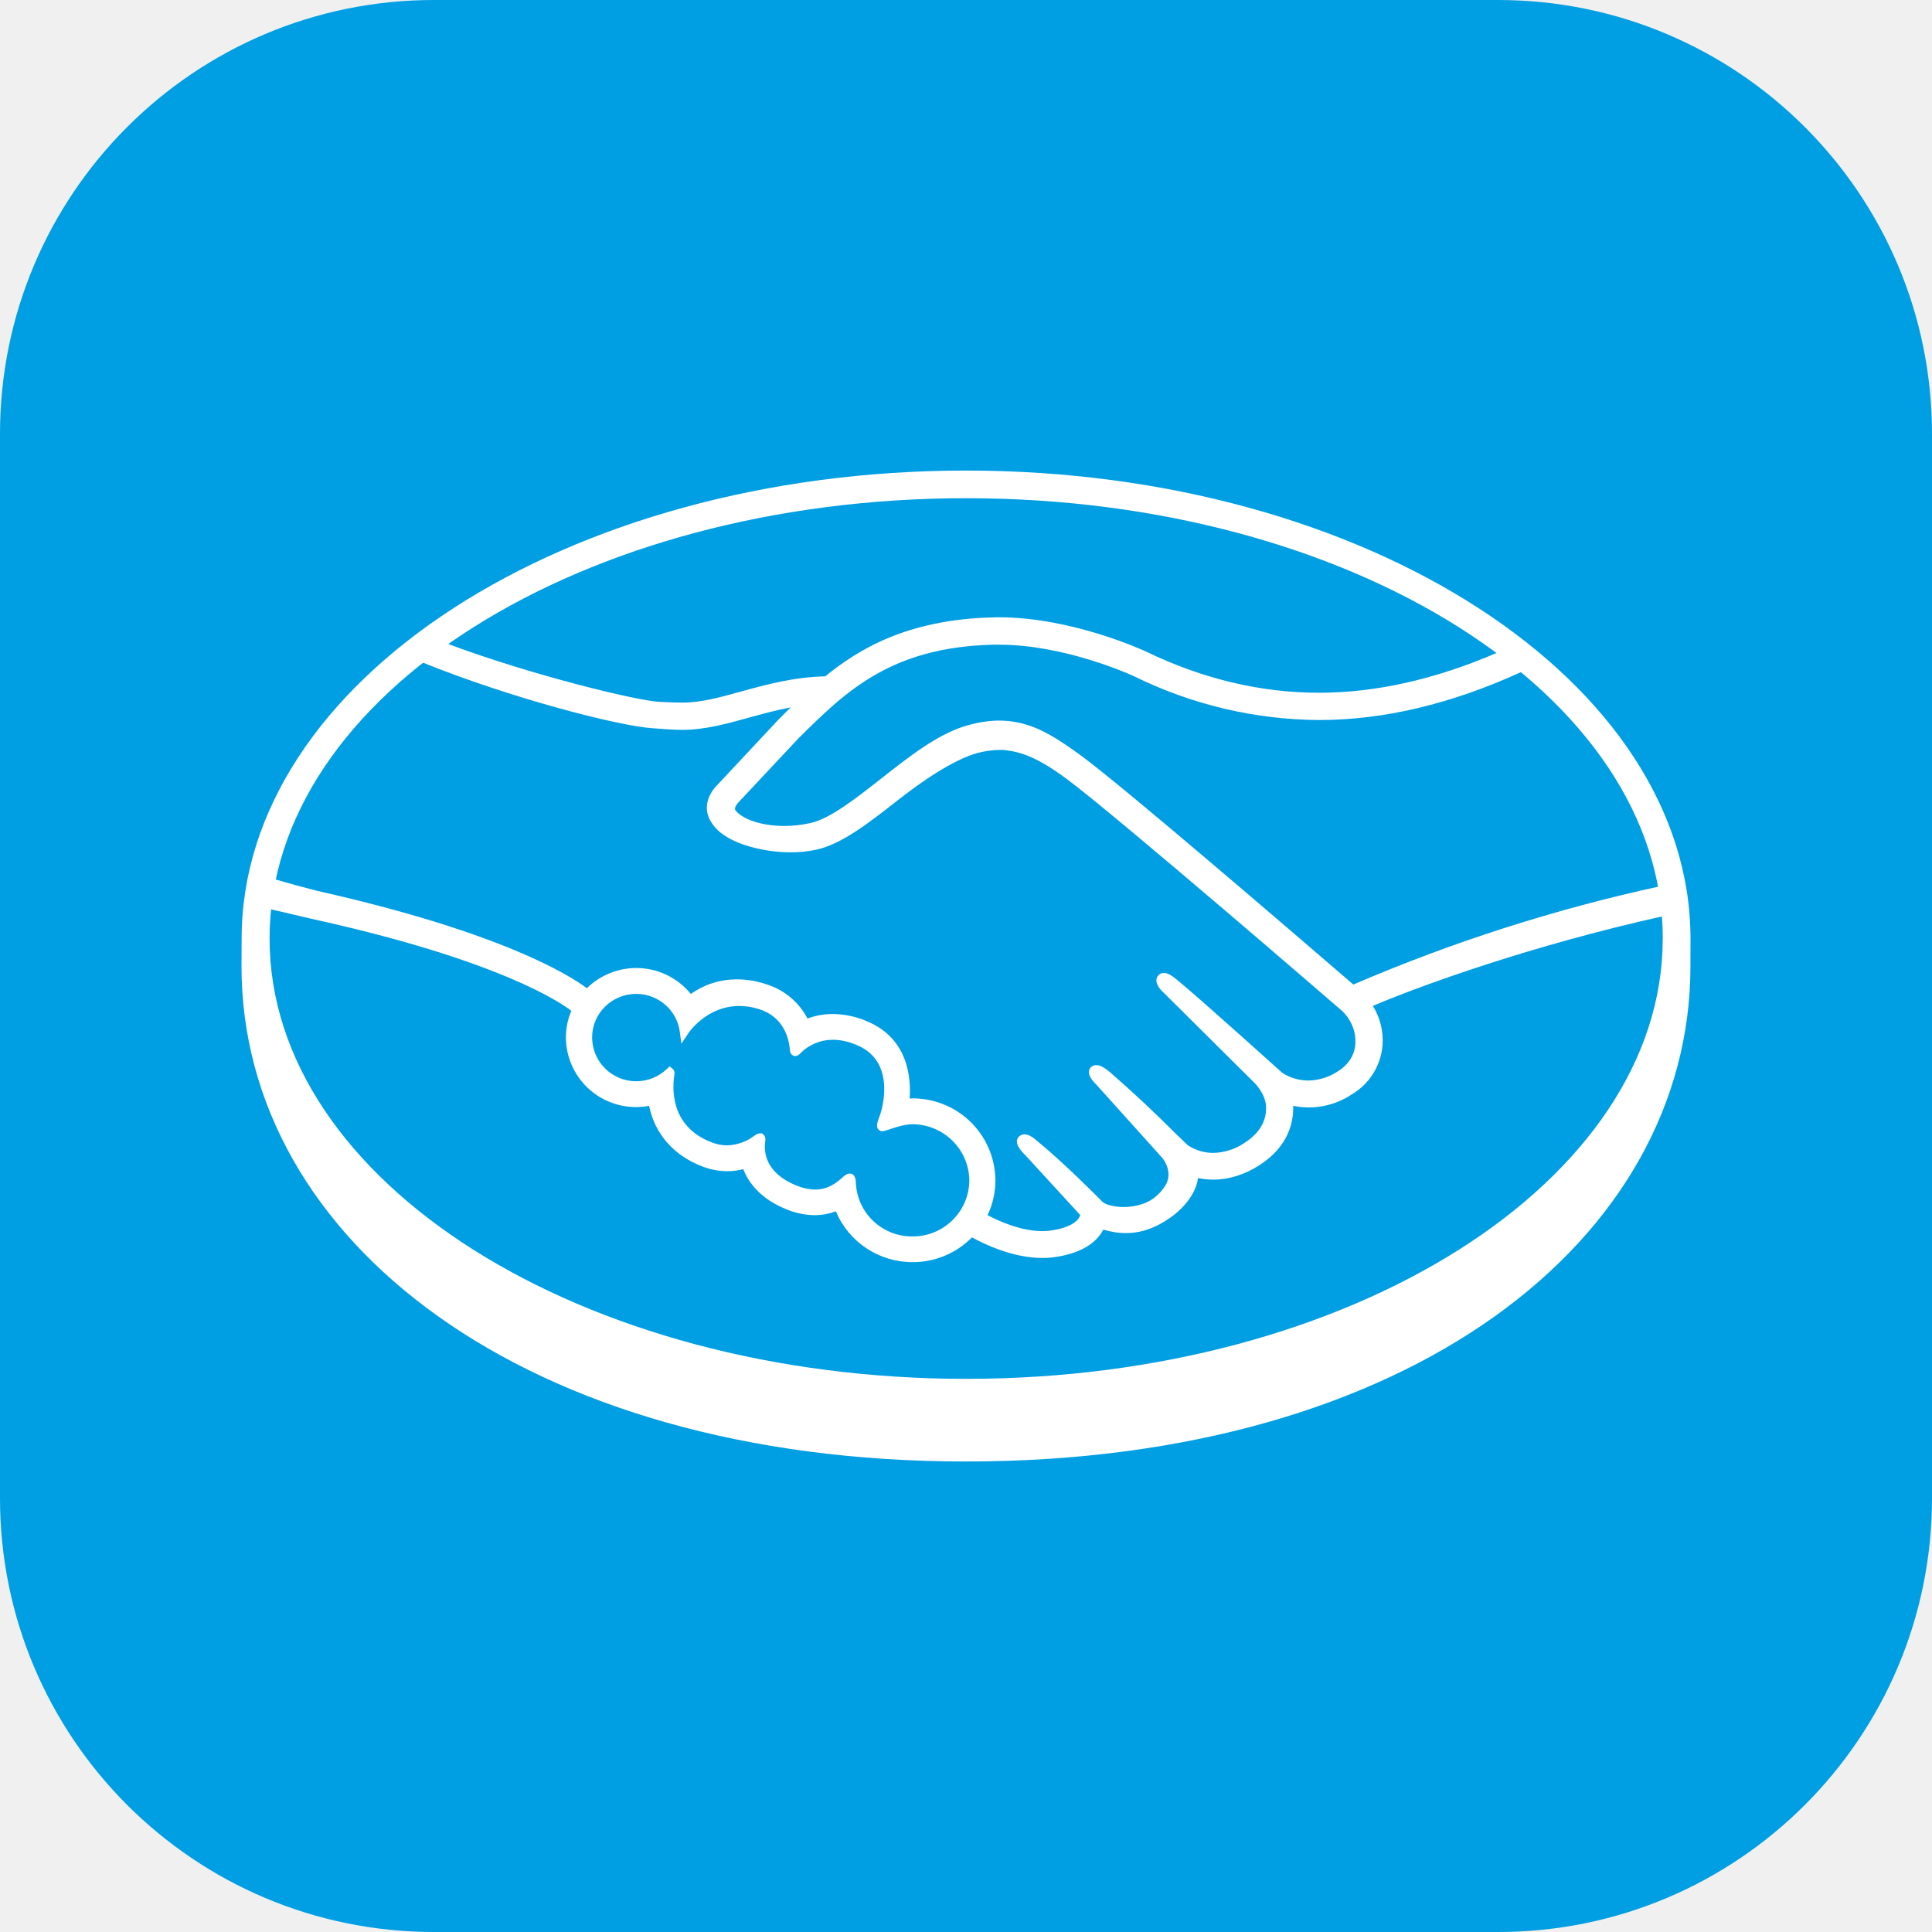
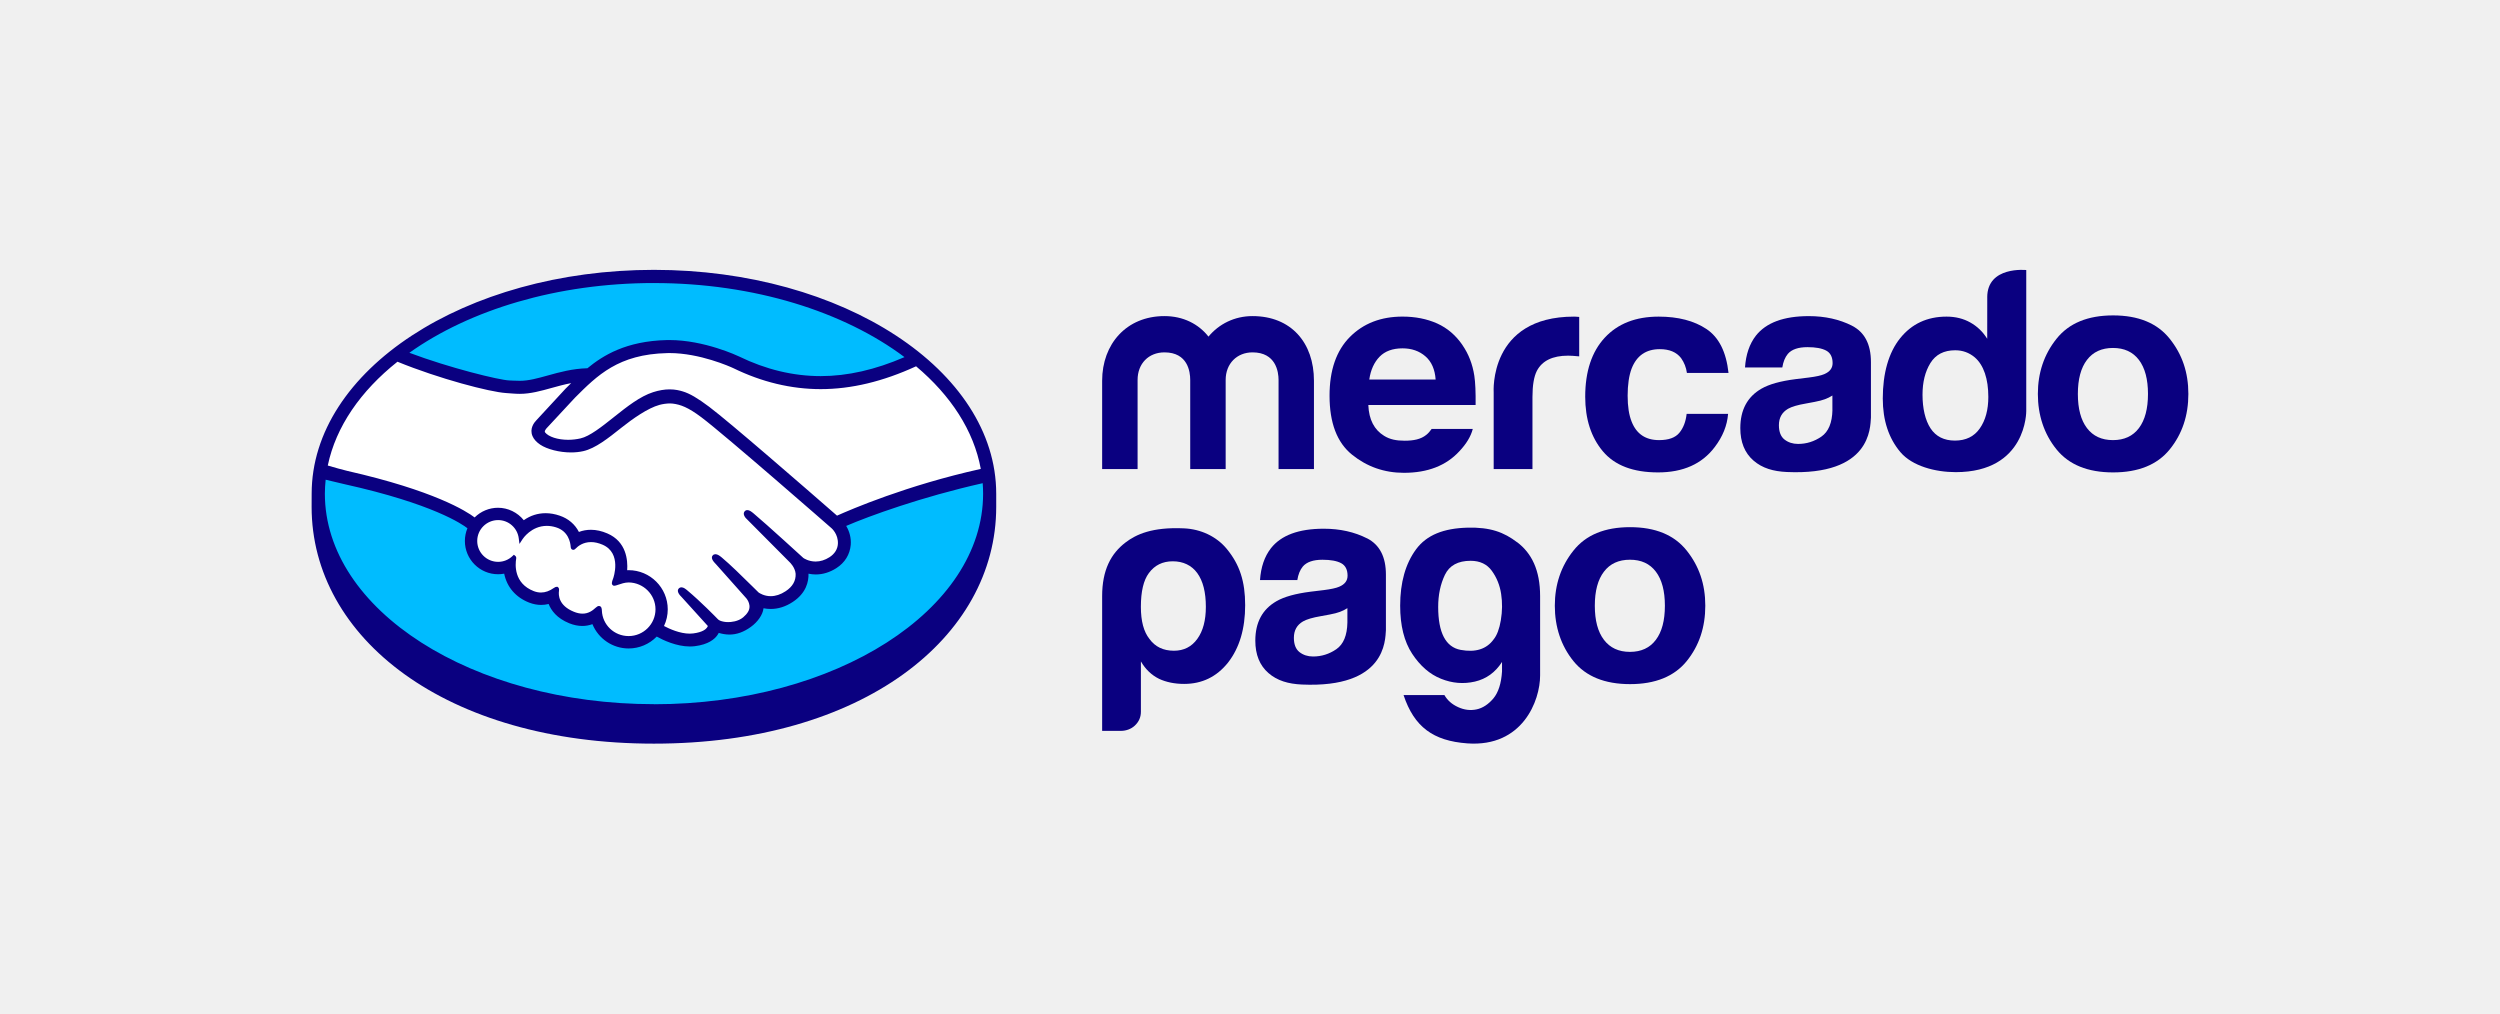
- <svg xmlns="http://www.w3.org/2000/svg" viewBox="0 0 512 512" role="img" aria-label="Mercado Pago">
-   <rect width="512" height="512" rx="115" fill="#009EE3" />
-   <svg x="64" y="64" width="384" height="384" viewBox="0 0 24 24" aria-hidden="true">
-     <path fill="#FFFFFF" d="M11.115 16.479a.93.927 0 0 1-.939-.886c-.002-.042-.006-.155-.103-.155-.04 0-.074.023-.113.059-.112.103-.254.206-.46.206a.816.814 0 0 1-.305-.066c-.535-.214-.542-.578-.521-.725.006-.038.007-.08-.02-.11l-.032-.03h-.034c-.027 0-.055.012-.093.039a.788.786 0 0 1-.454.16.7.699 0 0 1-.253-.05c-.708-.27-.65-.928-.617-1.126.005-.041-.005-.072-.03-.092l-.05-.04-.047.043a.728.726 0 0 1-.505.203.73.728 0 0 1-.732-.725c0-.4.328-.722.732-.722.364 0 .675.27.721.63l.026.195.11-.165c.01-.018.307-.46.852-.46.102 0 .21.016.316.05.434.13.508.52.519.68.008.094.075.1.09.1.037 0 .064-.024.083-.045a.746.744 0 0 1 .54-.225c.128 0 .263.03.402.09.69.293.379 1.158.374 1.167-.058.144-.061.207-.005.244l.027.013h.02c.03 0 .07-.014.134-.035.093-.032.235-.08.367-.08a.944.942 0 0 1 .94.93.936.934 0 0 1-.94.928zm7.302-4.171c-1.138-.98-3.768-3.24-4.481-3.77-.406-.302-.685-.462-.928-.533a1.559 1.554 0 0 0-.456-.07c-.182 0-.376.032-.58.095-.46.145-.918.505-1.362.854l-.023.018c-.414.324-.84.66-1.164.73a1.986 1.98 0 0 1-.43.049c-.362 0-.687-.104-.81-.258-.02-.025-.007-.066.04-.125l.008-.008 1-1.067c.783-.774 1.525-1.506 3.23-1.545h.085c1.062 0 2.12.469 2.24.524a7.03 7.03 0 0 0 3.056.724c1.076 0 2.188-.263 3.354-.795a9.135 9.11 0 0 0-.405-.317c-1.025.44-2.003.66-2.946.66-.962 0-1.925-.229-2.858-.68-.05-.022-1.22-.567-2.44-.57-.032 0-.065 0-.096.002-1.434.033-2.24.536-2.782.976-.528.013-.982.138-1.388.25-.361.1-.673.186-.979.185-.125 0-.35-.01-.37-.012-.35-.01-2.115-.437-3.518-.962-.143.1-.28.203-.415.31 1.466.593 3.25 1.053 3.812 1.089.157.01.323.027.491.027.372 0 .744-.103 1.104-.203.213-.059.446-.123.692-.17l-.196.194-1.017 1.087c-.08.08-.254.294-.14.557a.705.703 0 0 0 .268.292c.243.162.677.27 1.08.271.152 0 .297-.015.43-.044.427-.095.874-.448 1.349-.82.377-.296.913-.672 1.323-.782a1.494 1.49 0 0 1 .37-.05.611.61 0 0 1 .095.005c.27.034.533.125 1.003.472.835.62 4.531 3.815 4.566 3.846.002.002.238.203.22.537-.007.186-.11.352-.294.466a.902.9 0 0 1-.484.15.804.802 0 0 1-.428-.124c-.014-.01-1.28-1.157-1.746-1.543-.074-.06-.146-.115-.22-.115a.122.122 0 0 0-.096.045c-.073.09.01.212.105.294l1.48 1.47c.002 0 .184.17.204.395.012.244-.106.447-.35.606a.957.955 0 0 1-.526.171.766.764 0 0 1-.42-.127l-.214-.206a21.035 20.978 0 0 0-1.08-1.009c-.072-.058-.148-.112-.221-.112a.127.127 0 0 0-.094.038c-.033.037-.056.103.028.212a.698.696 0 0 0 .075.083l1.078 1.198c.01.01.222.26.024.511l-.038.048a1.18 1.178 0 0 1-.1.096c-.184.15-.43.164-.527.164a.8.798 0 0 1-.147-.012c-.106-.018-.178-.048-.212-.089l-.013-.013c-.06-.06-.602-.609-1.054-.98-.059-.05-.133-.11-.21-.11a.128.128 0 0 0-.096.042c-.09.096.044.24.1.293l.92 1.003a.204.204 0 0 1-.033.062c-.033.044-.144.155-.479.196a.91.907 0 0 1-.122.007c-.345 0-.712-.164-.902-.264a1.343 1.34 0 0 0 .13-.576 1.368 1.365 0 0 0-1.42-1.357c.024-.342-.025-.99-.697-1.274a1.455 1.452 0 0 0-.575-.125c-.146 0-.287.025-.42.075a1.153 1.15 0 0 0-.671-.564 1.52 1.515 0 0 0-.494-.085c-.28 0-.537.08-.767.242a1.168 1.165 0 0 0-.903-.43 1.173 1.17 0 0 0-.82.335c-.287-.217-1.425-.93-4.467-1.613a17.39 17.344 0 0 1-.692-.189 4.822 4.82 0 0 0-.077.494l.67.157c3.108.682 4.136 1.391 4.309 1.525a1.145 1.142 0 0 0-.09.442 1.16 1.158 0 0 0 1.378 1.132c.096.467.406.821.879 1.003a1.165 1.162 0 0 0 .415.08c.09 0 .179-.012.266-.034.086.22.282.493.722.668a1.233 1.23 0 0 0 .457.094c.122 0 .241-.022.355-.063a1.373 1.37 0 0 0 1.269.841c.37.002.726-.147.985-.41.221.121.688.341 1.163.341.06 0 .118-.002.175-.01.47-.059.689-.24.789-.382a.571.57 0 0 0 .048-.078c.11.032.234.058.373.058.255 0 .501-.086.75-.265.244-.174.418-.424.444-.637v-.01c.083.017.167.026.251.026.265 0 .527-.082.773-.242.48-.31.562-.715.554-.98a1.28 1.279 0 0 0 .978-.194 1.04 1.04 0 0 0 .502-.808 1.088 1.085 0 0 0-.16-.653c.804-.342 2.636-1.003 4.795-1.483a4.734 4.721 0 0 0-.067-.492 27.742 27.667 0 0 0-5.049 1.62zm5.123-.763c0 4.027-5.166 7.293-11.537 7.293-6.372 0-11.538-3.266-11.538-7.293 0-4.028 5.165-7.293 11.539-7.293 6.371 0 11.537 3.265 11.537 7.293zm.46.004c0-4.272-5.374-7.755-12-7.755S.002 7.277.002 11.55L0 12.004c0 4.533 4.695 8.203 11.999 8.203 7.347 0 12-3.67 12-8.204z" />
-   </svg>
+ <svg xmlns="http://www.w3.org/2000/svg" id="logos" viewBox="0 0 1048.82 425.2">
+   <defs>
+     <style>
+       .cls-1 {
+         fill: #0a0080;
+       }
+ 
+       .cls-1, .cls-2, .cls-3 {
+         stroke-width: 0px;
+       }
+ 
+       .cls-2 {
+         fill: #fff;
+       }
+ 
+       .cls-3 {
+         fill: #00bcff;
+       }
+     </style>
+   </defs>
+   <path class="cls-3" d="m274.38,116.94c-77.83,0-140.91,40.36-140.91,90.15s63.09,94.05,140.91,94.05,140.91-44.27,140.91-94.05-63.09-90.15-140.91-90.15Z" />
+   <path class="cls-2" d="m228.53,179.22c-.07.14-1.45,1.56-.55,2.71,2.18,2.78,8.91,4.38,15.72,2.85,4.05-.91,9.25-5.04,14.28-9.03,5.45-4.33,10.86-8.67,16.3-10.39,5.76-1.83,9.45-1.05,11.89-.31,2.67.8,5.82,2.56,10.84,6.32,9.45,7.1,47.43,40.26,54,45.99,5.28-2.39,30.47-12.56,62.39-19.6-2.78-17.02-13.01-33.25-28.72-45.99-21.89,9.19-50.42,14.7-76.58,1.93-.13-.05-14.29-6.75-28.25-6.42-20.75.48-29.74,9.46-39.25,18.97l-12.05,12.99Z" />
+   <path class="cls-2" d="m349.44,220.97c-.45-.4-44.67-39.09-54.69-46.62-5.8-4.35-9.02-5.46-12.41-5.89-1.76-.23-4.2.1-5.9.57-4.66,1.27-10.75,5.34-16.16,9.63-5.6,4.46-10.88,8.66-15.79,9.76-6.26,1.4-13.91-.25-17.4-2.61-1.41-.95-2.41-2.05-2.89-3.16-1.29-2.99,1.09-5.38,1.48-5.78l12.2-13.2c1.42-1.41,2.85-2.83,4.31-4.23-3.94.51-7.58,1.52-11.12,2.5-4.42,1.24-8.68,2.42-12.98,2.42-1.8,0-11.42-1.58-13.25-2.07-11.05-3.02-23.56-5.97-38.04-12.73-17.35,12.91-28.65,28.77-32,46.56,2.49.66,9.02,2.15,10.71,2.52,39.26,8.73,51.49,17.72,53.71,19.6,2.4-2.67,5.87-4.36,9.73-4.36,4.35,0,8.26,2.19,10.64,5.56,2.25-1.78,5.35-3.3,9.36-3.29,1.82,0,3.71.34,5.62.98,4.43,1.52,6.72,4.47,7.9,7.14,1.48-.67,3.31-1.17,5.46-1.16,2.12,0,4.32.48,6.53,1.44,7.24,3.11,8.36,10.22,7.71,15.58.52-.06,1.04-.08,1.56-.08,8.58,0,15.56,6.98,15.56,15.57,0,2.66-.68,5.16-1.86,7.35,2.34,1.31,8.29,4.28,13.52,3.62,4.17-.53,5.76-1.95,6.32-2.76.39-.55.8-1.2.42-1.66l-11.08-12.3s-1.82-1.73-1.22-2.39c.62-.68,1.75.3,2.55.96,5.64,4.71,12.52,11.81,12.52,11.81.12.08.57.98,3.12,1.43,2.19.39,6.07.17,8.76-2.04.67-.56,1.35-1.25,1.93-1.97-.05.04-.09.08-.13.1,2.84-3.63-.32-7.29-.32-7.29l-12.93-14.52s-1.85-1.71-1.22-2.4c.56-.6,1.75.3,2.56.98,4.09,3.42,9.88,9.23,15.42,14.66,1.09.79,5.96,3.8,12.41-.43,3.92-2.57,4.7-5.73,4.59-8.1-.27-3.15-2.73-5.4-2.73-5.4l-17.66-17.76s-1.87-1.59-1.21-2.4c.54-.68,1.75.3,2.55.96,5.62,4.71,20.86,18.68,20.86,18.68.22.15,5.48,3.9,11.99-.24,2.33-1.49,3.81-3.73,3.94-6.34.22-4.52-2.96-7.2-2.96-7.2Z" />
+   <path class="cls-2" d="m263.76,243.48c-2.74-.03-5.74,1.6-6.13,1.36-.22-.14.17-1.24.42-1.88.27-.63,3.87-11.48-4.92-15.25-6.73-2.89-10.85.36-12.26,1.83-.37.38-.54.35-.58-.13-.14-1.96-1.01-7.24-6.82-9.02-8.3-2.54-13.64,3.25-14.99,5.35-.61-4.73-4.61-8.4-9.5-8.41-5.32,0-9.64,4.3-9.65,9.63,0,5.32,4.31,9.64,9.64,9.64,2.59,0,4.93-1.03,6.66-2.69.06.05.08.14.05.32-.41,2.39-1.15,11.04,7.92,14.57,3.64,1.41,6.73.36,9.29-1.43.76-.54.89-.31.78.41-.33,2.23.09,6.99,6.77,9.7,5.08,2.07,8.09-.04,10.07-1.87.86-.78,1.09-.65,1.14.56.24,6.44,5.59,11.56,12.09,11.57,6.7,0,12.13-5.41,12.13-12.1,0-6.7-5.42-12.06-12.12-12.13Z" />
+   <path class="cls-1" d="m274.35,113.21c-79.31,0-143.6,42.18-143.6,93.92,0,1.34-.02,5.03-.02,5.5,0,54.9,56.19,99.35,143.6,99.35s143.61-44.45,143.61-99.34v-5.51c0-51.74-64.29-93.92-143.59-93.92Zm137.12,83.51c-31.21,6.94-54.49,17.01-60.32,19.61-13.62-11.89-45.1-39.26-53.63-45.66-4.87-3.67-8.2-5.6-11.12-6.47-1.31-.4-3.12-.85-5.45-.85-2.17,0-4.5.39-6.93,1.17-5.51,1.75-11,6.11-16.31,10.33l-.27.22c-4.95,3.93-10.06,8-13.93,8.86-1.69.38-3.43.58-5.16.58-4.34,0-8.23-1.26-9.69-3.12-.24-.31-.08-.81.48-1.52l.07-.1,11.99-12.91c9.39-9.39,18.25-18.25,38.66-18.72.34-.01.68-.02,1.02-.02,12.7.01,25.4,5.69,26.83,6.36,11.91,5.81,24.21,8.76,36.56,8.77,12.85,0,26.11-3.17,40.05-9.58,14.56,12.24,24.21,26.99,27.15,43.06Zm-137.1-77.97c42.1,0,79.76,12.07,105.09,31.07-12.24,5.3-23.91,7.97-35.17,7.97-11.52-.01-23.03-2.78-34.21-8.23-.59-.28-14.61-6.89-29.2-6.9-.38,0-.77,0-1.15.01-17.14.4-26.8,6.49-33.29,11.82-6.31.16-11.76,1.68-16.61,3.03-4.33,1.2-8.06,2.24-11.7,2.24-1.5,0-4.2-.14-4.44-.15-4.18-.13-25.18-5.28-41.95-11.61,25.27-17.96,61.89-29.26,102.64-29.26Zm-107.61,33.01c17.51,7.16,38.76,12.7,45.48,13.13,1.87.12,3.87.34,5.87.34,4.46,0,8.91-1.25,13.21-2.45,2.54-.71,5.35-1.49,8.3-2.05-.79.77-1.58,1.56-2.37,2.35l-12.17,13.17c-.96.97-3.04,3.55-1.67,6.73.54,1.28,1.65,2.51,3.2,3.55,2.9,1.95,8.1,3.28,12.92,3.28,1.83,0,3.57-.18,5.15-.54,5.11-1.14,10.46-5.41,16.13-9.92,4.52-3.59,10.94-8.15,15.86-9.49,1.38-.37,3.06-.61,4.42-.61.41,0,.79.02,1.14.07,3.24.41,6.38,1.51,11.99,5.72,10,7.51,54.22,46.2,54.65,46.58.03.02,2.85,2.46,2.65,6.5-.11,2.26-1.36,4.26-3.54,5.65-1.89,1.2-3.83,1.81-5.8,1.81-2.96,0-4.99-1.39-5.13-1.48-.16-.13-15.31-14.03-20.89-18.7-.89-.74-1.75-1.4-2.62-1.4-.47,0-.88.2-1.16.55-.88,1.08.1,2.58,1.26,3.56l17.7,17.8s2.21,2.06,2.45,4.79c.14,2.95-1.27,5.42-4.2,7.34-2.09,1.38-4.2,2.07-6.27,2.07-2.72,0-4.63-1.24-5.05-1.53l-2.54-2.5c-4.64-4.57-9.43-9.29-12.94-12.21-.86-.71-1.77-1.37-2.64-1.37-.43,0-.82.16-1.12.48-.4.44-.68,1.24.32,2.57.4.55.89,1,.89,1l12.91,14.51c.1.13,2.66,3.17.29,6.19l-.46.58c-.39.42-.8.82-1.2,1.16-2.2,1.81-5.14,2-6.31,2-.63,0-1.22-.05-1.75-.15-1.27-.23-2.13-.58-2.55-1.07l-.16-.16c-.7-.73-7.21-7.38-12.6-11.87-.71-.6-1.6-1.34-2.51-1.34-.45,0-.85.18-1.17.52-1.06,1.17.54,2.91,1.22,3.55l11.01,12.15c-.01.11-.15.36-.41.74-.4.55-1.73,1.88-5.73,2.38-.48.06-.98.09-1.46.09-4.12,0-8.52-2-10.79-3.2,1.03-2.18,1.57-4.58,1.57-6.98,0-9.07-7.36-16.44-16.43-16.45-.19,0-.4,0-.59.01.29-4.14-.29-11.98-8.34-15.43-2.32-1-4.63-1.52-6.87-1.52-1.76,0-3.45.3-5.04.91-1.67-3.24-4.44-5.6-8.04-6.83-2-.69-3.98-1.04-5.9-1.04-3.35,0-6.44.99-9.19,2.94-2.64-3.28-6.62-5.22-10.81-5.22-3.67,0-7.2,1.47-9.81,4.06-3.43-2.62-17.03-11.26-53.44-19.53-1.74-.39-5.69-1.52-8.17-2.25,3.41-16.34,13.8-31.27,29.2-43.52Zm67.54,94.78l-.39-.35h-.4c-.32,0-.66.13-1.11.45-1.86,1.31-3.63,1.94-5.44,1.94-1,0-2.02-.2-3.04-.59-8.44-3.29-7.78-11.25-7.36-13.65.06-.49-.06-.86-.37-1.12l-.6-.49-.56.53c-1.65,1.59-3.8,2.45-6.06,2.45-4.83,0-8.77-3.93-8.76-8.77,0-4.83,3.94-8.76,8.78-8.75,4.37,0,8.09,3.28,8.64,7.65l.3,2.35,1.29-1.99c.14-.23,3.69-5.59,10.2-5.58,1.24,0,2.52.2,3.81.6,5.19,1.58,6.07,6.29,6.2,8.25.09,1.14.91,1.2,1.06,1.2.45,0,.78-.28,1.01-.53.98-1.02,3.11-2.72,6.45-2.72,1.53,0,3.15.37,4.83,1.09,8.25,3.54,4.51,14.02,4.47,14.13-.71,1.74-.74,2.5-.07,2.95l.32.15h.24c.37,0,.83-.16,1.6-.42,1.12-.39,2.81-.97,4.4-.97h0c6.21.07,11.26,5.13,11.26,11.26,0,6.2-5.06,11.24-11.27,11.24-6.07,0-11.01-4.73-11.23-10.74-.02-.52-.07-1.88-1.23-1.88-.47,0-.89.29-1.36.72-1.34,1.24-3.04,2.49-5.52,2.49-1.13,0-2.35-.26-3.64-.79-6.41-2.6-6.5-7-6.24-8.77.07-.47.09-.96-.23-1.35Zm40.07,48.88c-76.26,0-138.08-39.55-138.08-88.33,0-1.96.14-3.91.33-5.84.61.15,6.67,1.59,7.92,1.88,37.19,8.26,49.48,16.85,51.56,18.48-.7,1.69-1.07,3.51-1.07,5.35,0,7.69,6.25,13.95,13.93,13.95.86,0,1.72-.08,2.56-.24,1.16,5.66,4.86,9.95,10.51,12.15,1.65.63,3.32.96,4.97.96,1.06,0,2.13-.13,3.17-.39,1.05,2.65,3.39,5.96,8.65,8.09,1.84.74,3.68,1.13,5.47,1.13,1.46,0,2.89-.26,4.25-.76,2.52,6.13,8.51,10.2,15.19,10.2,4.43,0,8.68-1.8,11.78-4.99,2.65,1.48,8.25,4.15,13.91,4.16.73,0,1.41-.05,2.11-.13,5.62-.71,8.23-2.91,9.43-4.62.22-.3.41-.62.58-.95,1.32.38,2.78.69,4.46.7,3.07,0,6.01-1.05,8.99-3.21,2.93-2.11,5.01-5.14,5.31-7.72,0-.03,0-.07.01-.11.99.2,2,.3,3.01.3,3.16,0,6.27-.98,9.24-2.93,5.73-3.75,6.72-8.66,6.63-11.87,1.01.21,2.03.32,3.05.32,2.96,0,5.88-.89,8.65-2.66,3.55-2.27,5.69-5.75,6.02-9.79.21-2.75-.47-5.53-1.91-7.91,9.58-4.13,31.48-12.12,57.27-17.93.11,1.46.17,2.93.17,4.41,0,48.78-61.82,88.33-138.07,88.33Z" />
+   <g>
+     <path class="cls-1" d="m910.26,142.12c-5.21-6.54-13.13-9.8-23.75-9.8s-18.53,3.27-23.74,9.8c-5.22,6.53-7.83,14.25-7.83,23.16s2.61,16.81,7.83,23.26c5.21,6.43,13.13,9.65,23.74,9.65s18.54-3.22,23.75-9.65c5.22-6.45,7.82-14.19,7.82-23.26s-2.6-16.63-7.82-23.16Zm-12.92,37.48c-2.53,3.35-6.15,5.04-10.89,5.04s-8.36-1.69-10.91-5.04c-2.55-3.35-3.82-8.13-3.82-14.32s1.27-10.95,3.82-14.29c2.55-3.34,6.19-5.01,10.91-5.01s8.35,1.67,10.89,5.01c2.53,3.34,3.8,8.11,3.8,14.29s-1.27,10.97-3.8,14.32Z" />
+     <path class="cls-1" d="m776.98,136.65c-5.29-2.68-11.34-4.03-18.15-4.03-10.47,0-17.86,2.73-22.17,8.18-2.71,3.49-4.22,7.95-4.58,13.37h15.65c.38-2.4,1.15-4.29,2.31-5.69,1.61-1.89,4.36-2.84,8.23-2.84,3.46,0,6.08.48,7.88,1.45,1.78.96,2.68,2.72,2.68,5.26,0,2.09-1.16,3.61-3.49,4.61-1.3.57-3.46,1.04-6.48,1.42l-5.55.68c-6.3.8-11.08,2.13-14.32,3.99-5.92,3.41-8.88,8.93-8.88,16.55,0,5.87,1.83,10.41,5.52,13.61,3.67,3.21,8.34,4.55,13.98,4.81,35.37,1.59,34.98-18.64,35.3-22.84v-23.27c0-7.47-2.65-12.55-7.93-15.25Zm-8.22,35.32c-.11,5.42-1.66,9.15-4.64,11.2-2.99,2.05-6.24,3.07-9.78,3.07-2.24,0-4.14-.63-5.7-1.85-1.56-1.23-2.34-3.24-2.34-6.01,0-3.1,1.28-5.39,3.83-6.88,1.51-.87,3.99-1.61,7.45-2.2l3.69-.69c1.84-.35,3.28-.73,4.34-1.13,1.07-.38,2.1-.9,3.13-1.55v6.03Z" />
+     <path class="cls-1" d="m696.32,146.48c4.05,0,7.01,1.25,8.94,3.75,1.31,1.84,2.13,3.93,2.45,6.24h17.45c-.95-8.81-4.03-14.95-9.24-18.43-5.22-3.47-11.9-5.21-20.07-5.21-9.61,0-17.15,2.95-22.61,8.84-5.46,5.9-8.2,14.15-8.2,24.75,0,9.38,2.47,17.04,7.42,22.93,4.95,5.89,12.66,8.84,23.14,8.84s18.42-3.53,23.76-10.61c3.35-4.38,5.23-9.03,5.62-13.94h-17.39c-.36,3.25-1.37,5.9-3.06,7.94-1.67,2.03-4.5,3.06-8.5,3.06-5.63,0-9.47-2.57-11.5-7.72-1.12-2.75-1.69-6.38-1.69-10.91s.57-8.54,1.69-11.43c2.12-5.39,6.05-8.1,11.79-8.1Z" />
+     <path class="cls-1" d="m660.36,132.83c-35.85,0-33.72,31.73-33.72,31.73v32.24h16.27v-30.23c0-4.96.63-8.62,1.86-11.01,2.23-4.23,6.6-6.35,13.1-6.35.49,0,1.13.03,1.92.07.79.04,1.69.11,2.73.23v-16.55c-.72-.05-1.19-.07-1.39-.1-.21-.02-.46-.03-.77-.03Z" />
+     <path class="cls-1" d="m613.6,144.85c-2.81-4.16-6.38-7.21-10.68-9.15-4.31-1.92-9.15-2.88-14.52-2.88-9.06,0-16.42,2.85-22.1,8.56-5.67,5.72-8.52,13.92-8.52,24.63,0,11.43,3.15,19.67,9.44,24.74,6.28,5.06,13.54,7.61,21.76,7.61,9.96,0,17.71-3.01,23.24-9.02,2.99-3.16,4.86-6.29,5.65-9.38h-17.26c-.68.98-1.41,1.81-2.22,2.46-2.3,1.89-5.42,2.47-9.09,2.47-3.47,0-6.2-.52-8.66-2.07-4.06-2.5-6.35-6.72-6.59-12.91h45.01c.06-5.34-.11-9.43-.54-12.27-.74-4.84-2.4-9.1-4.92-12.77Zm-39.15,14.38c.58-4.02,2.03-7.2,4.3-9.56,2.29-2.35,5.5-3.53,9.65-3.53,3.81,0,7.01,1.11,9.59,3.34,2.57,2.22,4,5.48,4.3,9.75h-27.83Z" />
+     <path class="cls-1" d="m525.46,132.61c-7.55,0-14.08,3.31-18.47,8.61-4.17-5.3-10.59-8.61-18.48-8.61-15.89,0-26.13,11.67-26.13,27.12v37.06h14.87v-37.41c0-6.83,4.62-11.55,11.27-11.55,9.8,0,10.81,8.13,10.81,11.55v37.41h14.87v-37.41c0-6.83,4.73-11.55,11.26-11.55,9.8,0,10.93,8.13,10.93,11.55v37.41h14.85v-37.06c0-15.93-9.56-27.12-25.79-27.12Z" />
+     <path class="cls-1" d="m833.71,124.7l-.02,17.43c-1.81-2.92-4.17-5.2-7.08-6.83-2.9-1.64-6.23-2.47-9.98-2.47-8.13,0-14.6,3.03-19.46,9.06-4.86,6.05-7.29,14.77-7.29,25.31,0,9.15,2.47,16.65,7.4,22.49,4.93,5.83,14.6,8.39,23.19,8.39,29.95,0,29.6-25.68,29.6-25.68v-59.11s-16.37-1.75-16.37,11.41Zm-3.13,55.04c-2.37,3.4-5.86,5.1-10.43,5.1s-7.98-1.72-10.23-5.13c-2.25-3.43-3.37-8.41-3.37-14.11,0-5.3,1.1-9.72,3.31-13.29,2.21-3.57,5.67-5.36,10.4-5.36,3.1,0,5.82.98,8.17,2.94,3.81,3.25,5.73,9.09,5.73,16.64,0,5.4-1.2,9.81-3.58,13.21Z" />
+   </g>
+   <path class="cls-1" d="m496.75,221.66c-13.4-.63-20.16,2.56-24.57,5.93-6.09,4.65-9.8,11.53-9.8,22.52v56.51h7.88c2.11,0,4.22-.73,5.77-2.16,1.74-1.6,2.61-3.56,2.61-5.86v-21.12c1.92,3.31,4.45,5.74,7.65,7.32,3.03,1.41,6.53,2.12,10.51,2.12,7.49,0,13.64-2.98,18.41-8.97,4.78-6.15,7.17-14.15,7.17-24.06s-2.26-16.97-7.68-23.57c-4.38-5.34-11.04-8.35-17.94-8.66Zm5.55,46.38c-2.39,3.31-5.66,4.96-9.8,4.96-4.46,0-7.89-1.64-10.28-4.96-2.39-2.99-3.59-7.45-3.59-13.45,0-6.43,1.11-11.16,3.34-14.15,2.4-3.29,5.75-4.96,10.05-4.96s7.89,1.66,10.28,4.96c2.4,3.31,3.59,8.02,3.59,14.15,0,5.68-1.19,10.14-3.59,13.45Z" />
+   <path class="cls-1" d="m636.47,227.49c-5.53-4.19-11.18-6.38-20.89-6.12-9.86.27-17.03,3.03-21.49,9.07-4.46,6.05-6.68,13.95-6.68,23.68,0,8.33,1.68,15.04,5.04,20.17,3.37,5.1,7.4,8.6,12.1,10.47,4.68,1.89,9.42,2.28,14.2,1.19,4.77-1.11,8.57-3.84,11.39-8.24v3.99c-.32,5.03-1.53,8.8-3.63,11.32-2.13,2.5-4.47,4.04-7.06,4.59-2.56.54-5.16.24-7.73-.95-2.59-1.17-4.5-2.87-5.75-5.06h-17.14c4.44,13.34,12.41,19.23,26.77,20.27,23.16,1.67,30.54-17.94,30.52-28.52v-33.25c0-10.99-3.58-18.03-9.63-22.63Zm-6.81,32.66c-.63,3.68-1.64,6.4-3.06,8.12-2.97,4.08-7.6,5.53-13.84,4.37-6.27-1.19-9.4-7.2-9.4-18.03,0-5.03.93-9.51,2.82-13.45,1.88-3.91,5.47-5.89,10.79-5.89,3.91,0,6.89,1.42,8.92,4.24,2.04,2.83,3.34,6.05,3.88,9.67.55,3.61.5,7.27-.12,10.96Z" />
+   <path class="cls-1" d="m573.49,225.84c-5.29-2.67-11.34-4.03-18.15-4.03-10.47,0-17.85,2.73-22.15,8.19-2.7,3.48-4.22,7.94-4.58,13.36h15.65c.38-2.39,1.15-4.29,2.3-5.68,1.61-1.89,4.36-2.85,8.23-2.85,3.47,0,6.09.48,7.88,1.45,1.78.96,2.67,2.72,2.67,5.26,0,2.08-1.16,3.62-3.49,4.6-1.3.57-3.46,1.04-6.48,1.42l-5.54.67c-6.3.8-11.09,2.13-14.31,3.99-5.93,3.41-8.88,8.92-8.88,16.54,0,5.87,1.83,10.41,5.52,13.61,3.67,3.21,8.34,4.55,13.99,4.81,35.36,1.58,34.96-18.64,35.28-22.84v-23.27c0-7.46-2.63-12.54-7.92-15.24Zm-8.22,35.31c-.1,5.43-1.66,9.15-4.63,11.2-2.98,2.05-6.24,3.07-9.78,3.07-2.24,0-4.13-.63-5.7-1.85-1.56-1.23-2.34-3.23-2.34-6,0-3.1,1.28-5.39,3.83-6.87,1.52-.87,3.99-1.61,7.45-2.2l3.7-.68c1.84-.35,3.29-.72,4.33-1.12,1.07-.39,2.11-.91,3.14-1.56v6.03Z" />
+   <path class="cls-1" d="m707.61,230.97c-5.22-6.54-13.14-9.81-23.76-9.81s-18.52,3.26-23.73,9.81c-5.22,6.53-7.83,14.24-7.83,23.15s2.61,16.8,7.83,23.25c5.21,6.42,13.13,9.64,23.73,9.64s18.53-3.22,23.76-9.64c5.21-6.45,7.81-14.19,7.81-23.25s-2.6-16.62-7.81-23.15Zm-12.93,37.46c-2.53,3.36-6.15,5.05-10.87,5.05s-8.36-1.69-10.91-5.05c-2.56-3.35-3.83-8.12-3.83-14.31s1.27-10.95,3.83-14.29c2.54-3.34,6.18-5.01,10.91-5.01s8.35,1.67,10.87,5.01c2.53,3.34,3.79,8.1,3.79,14.29s-1.26,10.96-3.79,14.31Z" />
</svg>
